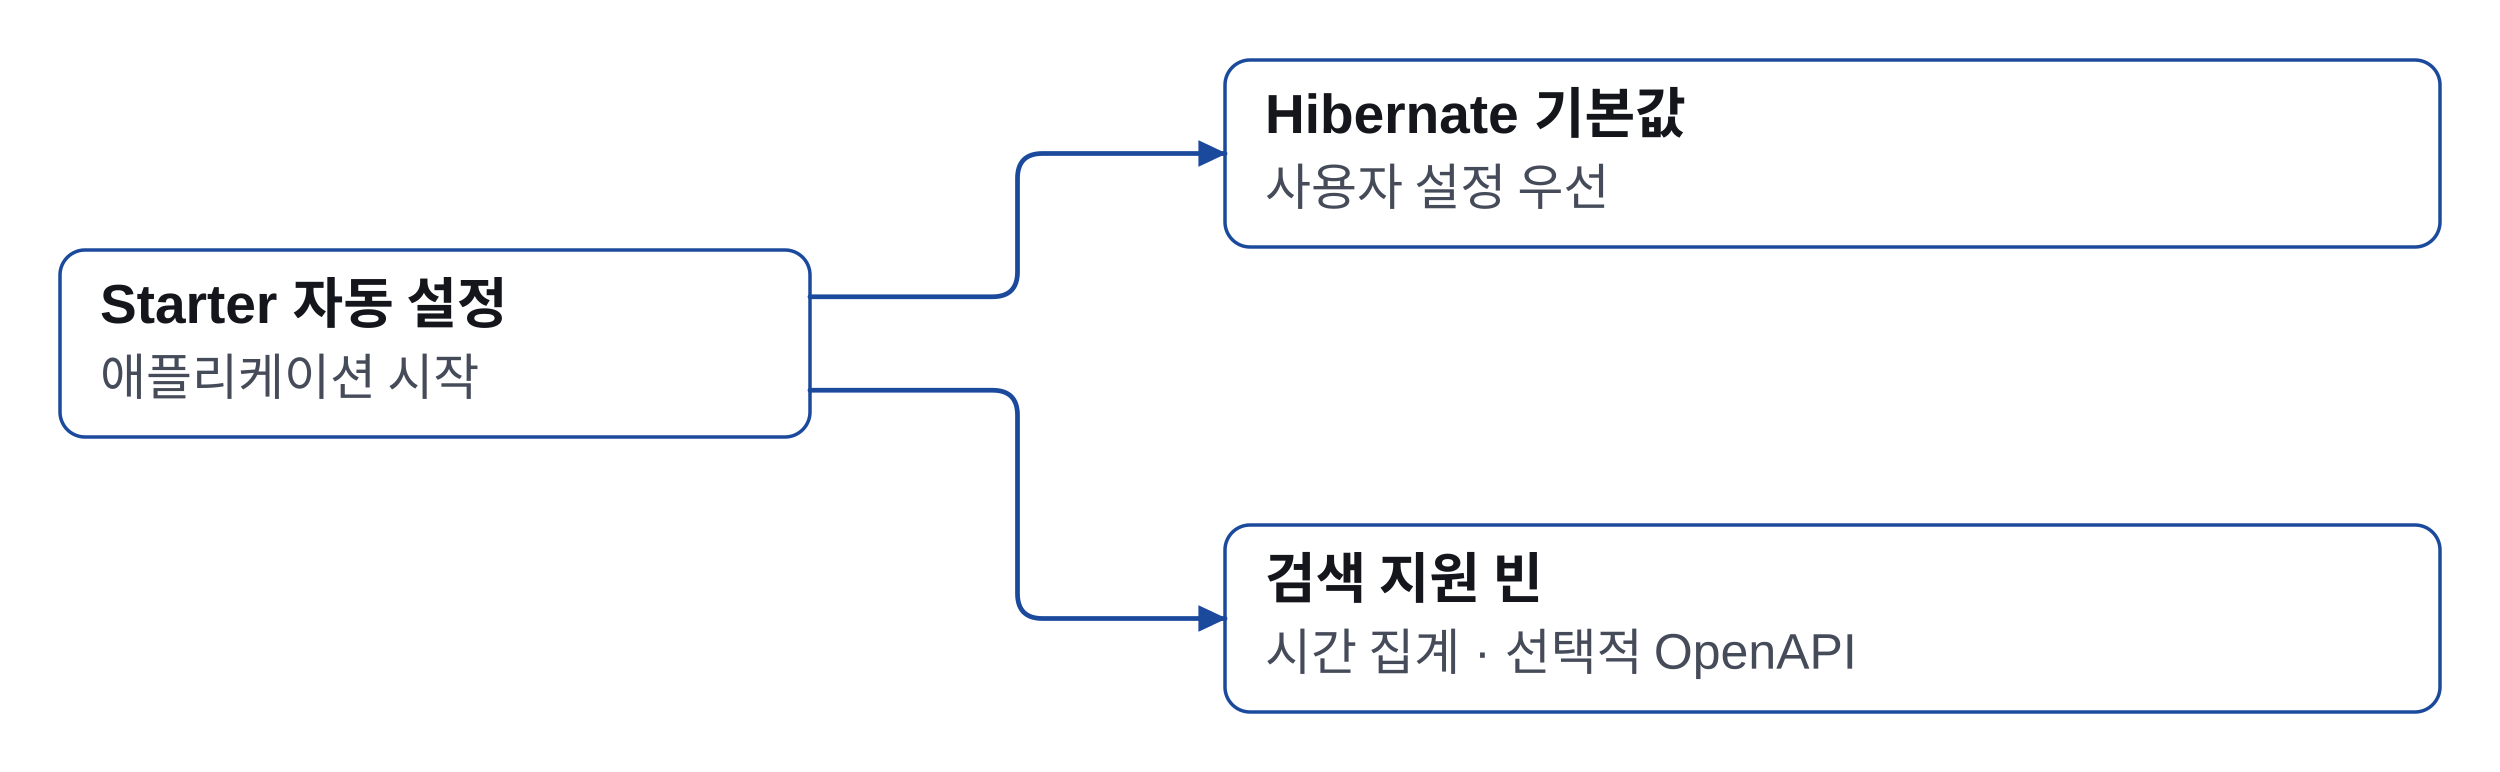
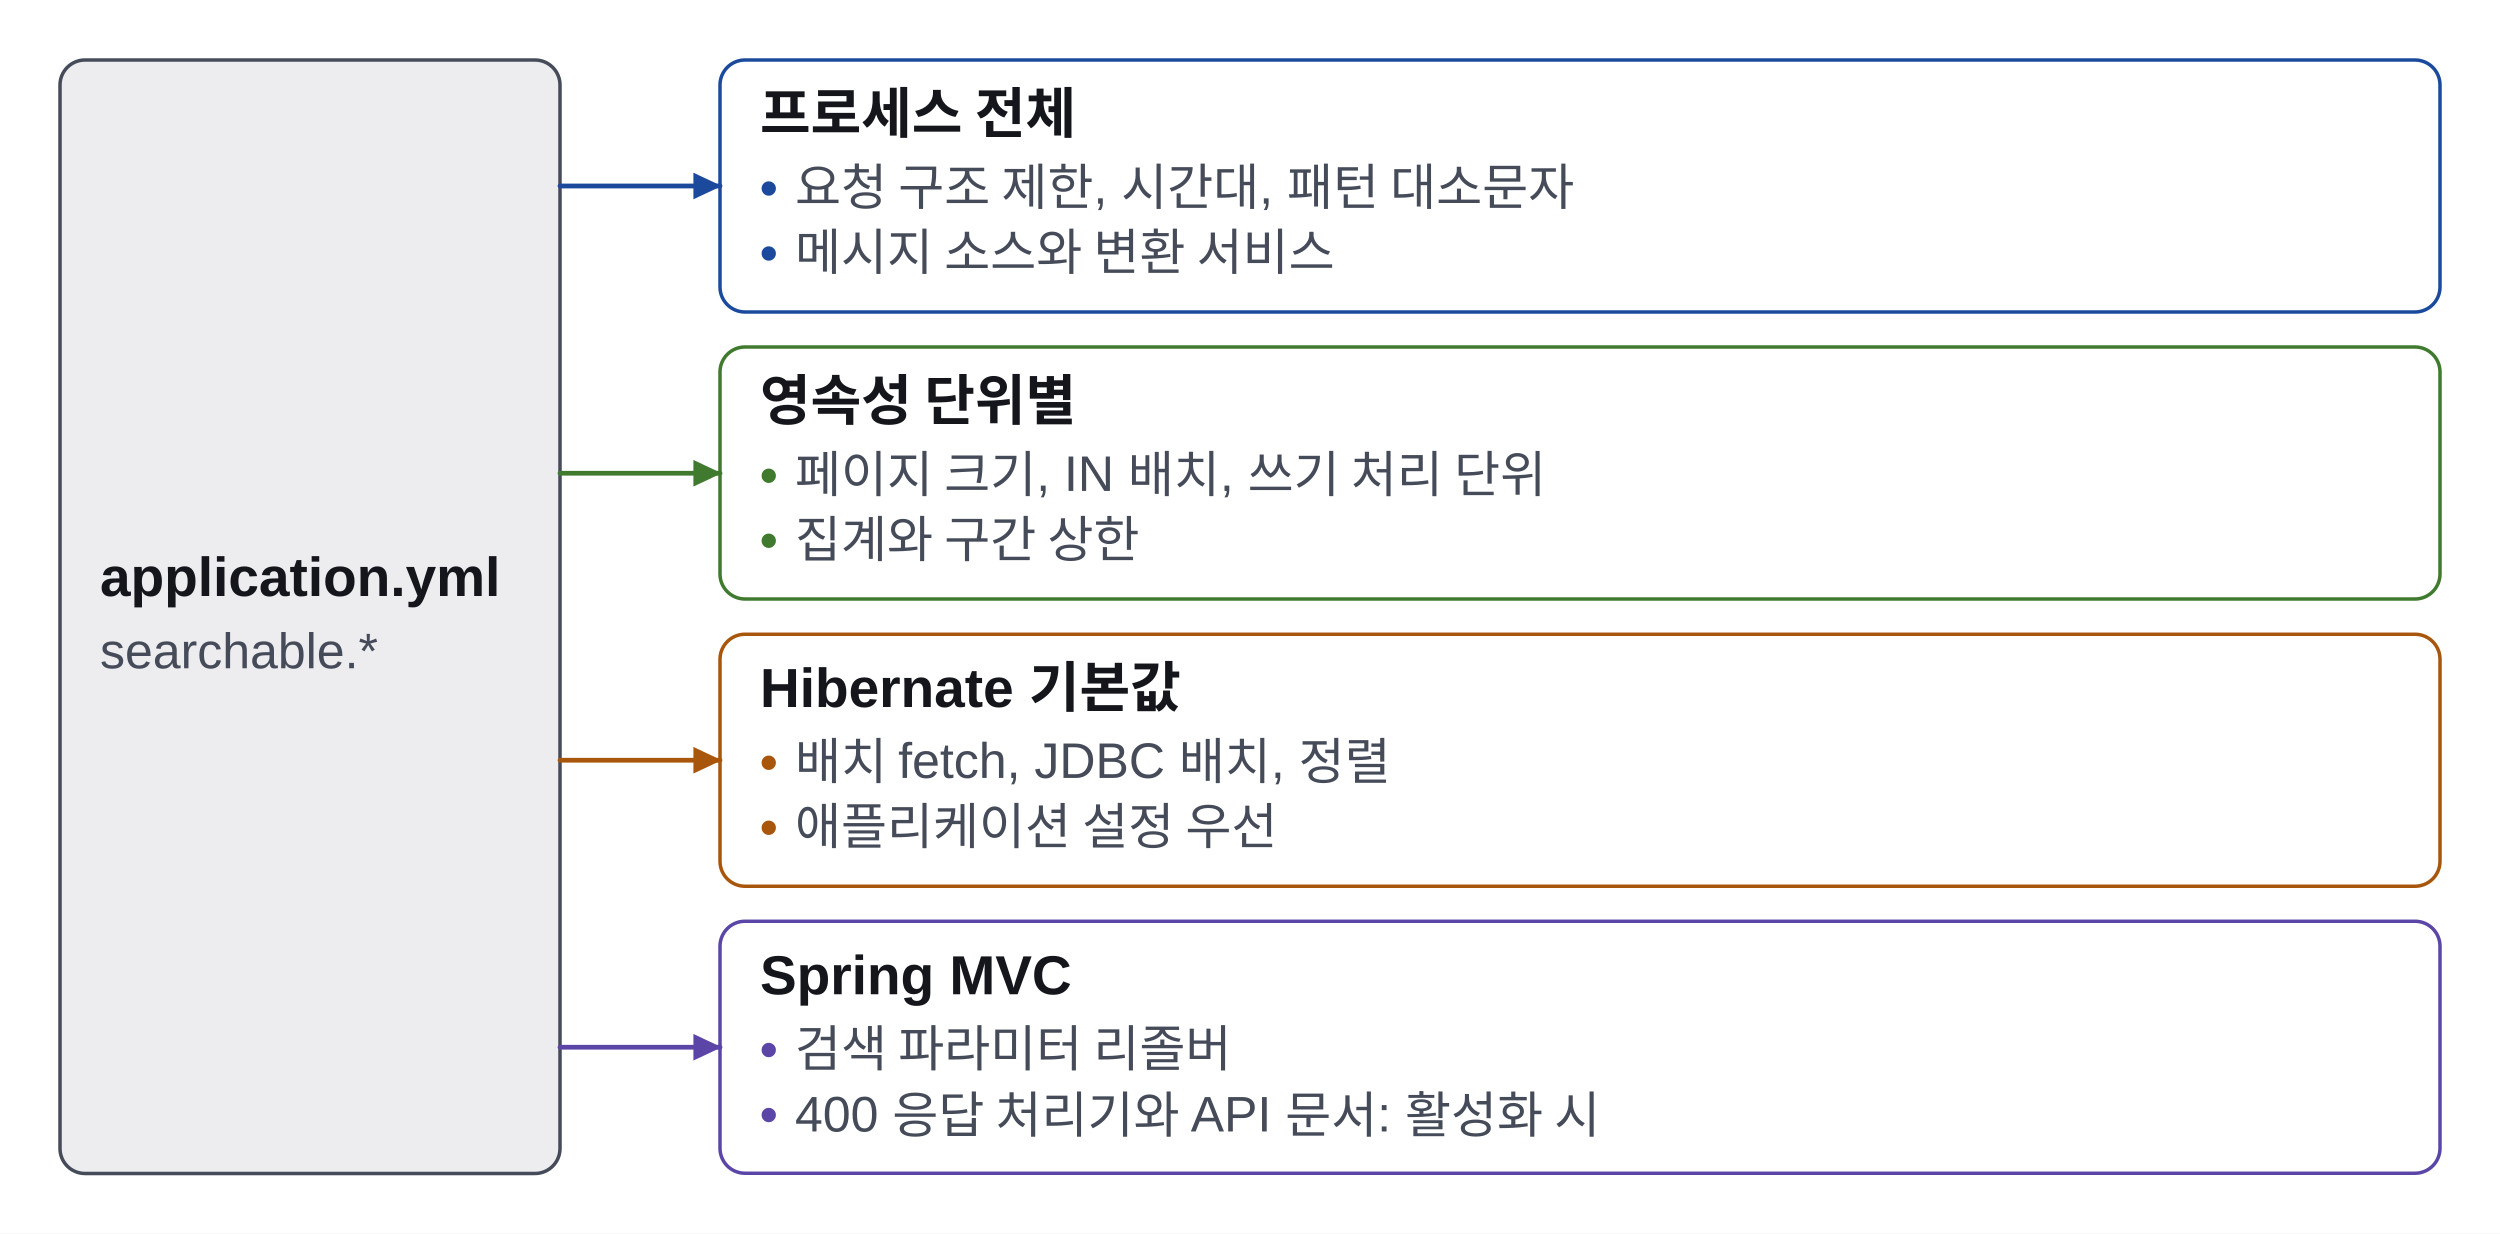
- <svg xmlns="http://www.w3.org/2000/svg" data-list-mode="plain" width="1000.0" height="308.8" viewBox="0 0 1000.0 308.8" font-family="Arial, 'Noto Sans KR', 'Apple SD Gothic Neo', sans-serif">
+ <svg xmlns="http://www.w3.org/2000/svg" width="1000.0" height="493.4" viewBox="0 0 1000.0 493.4" font-family="Arial, 'Noto Sans KR', 'Apple SD Gothic Neo', sans-serif">
  <defs>
    <linearGradient id="bgwash" x1="0" y1="0" x2="0" y2="1">
      <stop offset="0" stop-color="#ffffff" />
      <stop offset="1" stop-color="#ffffff" />
    </linearGradient>
    <marker id="arr-blue" viewBox="0 0 10 10" refX="8.5" refY="5" markerWidth="7" markerHeight="7" orient="auto">
      <path d="M0.5 1 L9 5 L0.5 9 z" fill="#1b4a9c" />
    </marker>
    <marker id="arr-green" viewBox="0 0 10 10" refX="8.5" refY="5" markerWidth="7" markerHeight="7" orient="auto">
      <path d="M0.5 1 L9 5 L0.5 9 z" fill="#3f7a2e" />
    </marker>
    <marker id="arr-orange" viewBox="0 0 10 10" refX="8.5" refY="5" markerWidth="7" markerHeight="7" orient="auto">
      <path d="M0.5 1 L9 5 L0.5 9 z" fill="#a8560c" />
    </marker>
    <marker id="arr-purple" viewBox="0 0 10 10" refX="8.5" refY="5" markerWidth="7" markerHeight="7" orient="auto">
      <path d="M0.5 1 L9 5 L0.5 9 z" fill="#5b46a8" />
    </marker>
    <marker id="arr-cyan" viewBox="0 0 10 10" refX="8.5" refY="5" markerWidth="7" markerHeight="7" orient="auto">
      <path d="M0.5 1 L9 5 L0.5 9 z" fill="#0f6f96" />
    </marker>
    <marker id="arr-teal" viewBox="0 0 10 10" refX="8.5" refY="5" markerWidth="7" markerHeight="7" orient="auto">
      <path d="M0.5 1 L9 5 L0.5 9 z" fill="#0b6a5a" />
    </marker>
    <marker id="arr-red" viewBox="0 0 10 10" refX="8.5" refY="5" markerWidth="7" markerHeight="7" orient="auto">
      <path d="M0.5 1 L9 5 L0.5 9 z" fill="#a8382a" />
    </marker>
    <marker id="arr-muted" viewBox="0 0 10 10" refX="8.5" refY="5" markerWidth="7" markerHeight="7" orient="auto">
      <path d="M0.5 1 L9 5 L0.5 9 z" fill="#79808f" />
    </marker>
    <marker id="arr-fg" viewBox="0 0 10 10" refX="8.5" refY="5" markerWidth="7" markerHeight="7" orient="auto">
      <path d="M0.5 1 L9 5 L0.5 9 z" fill="#454b59" />
    </marker>
    <marker id="arr-yellow" viewBox="0 0 10 10" refX="8.5" refY="5" markerWidth="7" markerHeight="7" orient="auto">
      <path d="M0.5 1 L9 5 L0.5 9 z" fill="#856310" />
    </marker>
  </defs>
-   <rect width="1000.0" height="308.8" fill="url(#bgwash)" />
-   <rect x="24.0" y="100.0" width="300.0" height="74.8" rx="10" fill="#ffffff" stroke="#1b4a9c" stroke-width="1.4" />
-   <text x="40.0" y="129.2" font-family="Arial, 'Noto Sans KR', 'Apple SD Gothic Neo', sans-serif" font-size="22" fill="#14161c" font-weight="700" text-anchor="start">Starter 자동 설정</text>
-   <text x="40.0" y="158.0" font-family="Arial, 'Noto Sans KR', 'Apple SD Gothic Neo', sans-serif" font-size="20" fill="#454b59" font-weight="400" text-anchor="start">애플리케이션 시작</text>
-   <rect x="490.0" y="24.0" width="486.0" height="74.8" rx="10" fill="#ffffff" stroke="#1b4a9c" stroke-width="1.4" />
-   <text x="506.0" y="53.2" font-family="Arial, 'Noto Sans KR', 'Apple SD Gothic Neo', sans-serif" font-size="22" fill="#14161c" font-weight="700" text-anchor="start">Hibernate 기본값</text>
-   <text x="506.0" y="82.0" font-family="Arial, 'Noto Sans KR', 'Apple SD Gothic Neo', sans-serif" font-size="20" fill="#454b59" font-weight="400" text-anchor="start">사용자 설정 우선</text>
-   <rect x="490.0" y="210.0" width="486.0" height="74.8" rx="10" fill="#ffffff" stroke="#1b4a9c" stroke-width="1.4" />
-   <text x="506.0" y="239.2" font-family="Arial, 'Noto Sans KR', 'Apple SD Gothic Neo', sans-serif" font-size="22" fill="#14161c" font-weight="700" text-anchor="start">검색 지원 빈</text>
-   <text x="506.0" y="268.0" font-family="Arial, 'Noto Sans KR', 'Apple SD Gothic Neo', sans-serif" font-size="20" fill="#454b59" font-weight="400" text-anchor="start">시간 집계 · 선택적 OpenAPI</text>
-   <path d="M 324.0 118.7 L 397.0 118.7 Q 407.0 118.7 407.0 108.7 L 407.0 71.4 Q 407.0 61.4 417.0 61.4 L 490.0 61.4" fill="none" stroke="#1b4a9c" stroke-width="1.9" stroke-linecap="round" stroke-linejoin="round" marker-end="url(#arr-blue)" />
-   <path d="M 324.0 156.1 L 397.0 156.1 Q 407.0 156.1 407.0 166.1 L 407.0 237.4 Q 407.0 247.4 417.0 247.4 L 490.0 247.4" fill="none" stroke="#1b4a9c" stroke-width="1.9" stroke-linecap="round" stroke-linejoin="round" marker-end="url(#arr-blue)" />
+   <rect width="1000.0" height="493.4" fill="url(#bgwash)" />
+   <rect x="24.0" y="24.0" width="200.0" height="445.4" rx="10" fill="#454b59" opacity="0.1" />
+   <rect x="24.0" y="24.0" width="200.0" height="445.4" rx="10" fill="none" stroke="#454b59" stroke-width="1.4" />
+   <text x="40.0" y="238.4" font-family="Arial, 'Noto Sans KR', 'Apple SD Gothic Neo', sans-serif" font-size="22" fill="#14161c" font-weight="700" text-anchor="start">application.yml</text>
+   <text x="40.0" y="267.3" font-family="Arial, 'Noto Sans KR', 'Apple SD Gothic Neo', sans-serif" font-size="20" fill="#454b59" font-weight="400" text-anchor="start">searchable.*</text>
+   <rect x="288.0" y="24.0" width="688.0" height="100.8" rx="10" fill="#ffffff" stroke="#1b4a9c" stroke-width="1.4" />
+   <text x="304.0" y="53.2" font-family="Arial, 'Noto Sans KR', 'Apple SD Gothic Neo', sans-serif" font-size="22" fill="#14161c" font-weight="700" text-anchor="start">프로세스 전체</text>
+   <text x="304.0" y="82.0" font-family="Arial, 'Noto Sans KR', 'Apple SD Gothic Neo', sans-serif" font-size="20" fill="#1b4a9c" font-weight="700" text-anchor="start">•</text>
+   <text x="318.0" y="82.0" font-family="Arial, 'Noto Sans KR', 'Apple SD Gothic Neo', sans-serif" font-size="20" fill="#454b59" font-weight="400" text-anchor="start">요청 구조 제한, 시간대, 패턴 대소문자</text>
+   <text x="304.0" y="108.0" font-family="Arial, 'Noto Sans KR', 'Apple SD Gothic Neo', sans-serif" font-size="20" fill="#1b4a9c" font-weight="700" text-anchor="start">•</text>
+   <text x="318.0" y="108.0" font-family="Arial, 'Noto Sans KR', 'Apple SD Gothic Neo', sans-serif" font-size="20" fill="#454b59" font-weight="400" text-anchor="start">메시지 소스와 변환 서비스</text>
+   <line x1="224.0" y1="74.4" x2="288.0" y2="74.4" stroke="#1b4a9c" stroke-width="1.9" stroke-linecap="round" marker-end="url(#arr-blue)" />
+   <rect x="288.0" y="138.8" width="688.0" height="100.8" rx="10" fill="#ffffff" stroke="#3f7a2e" stroke-width="1.4" />
+   <text x="304.0" y="168.0" font-family="Arial, 'Noto Sans KR', 'Apple SD Gothic Neo', sans-serif" font-size="22" fill="#14161c" font-weight="700" text-anchor="start">영속성 단위별</text>
+   <text x="304.0" y="196.9" font-family="Arial, 'Noto Sans KR', 'Apple SD Gothic Neo', sans-serif" font-size="20" fill="#3f7a2e" font-weight="700" text-anchor="start">•</text>
+   <text x="318.0" y="196.9" font-family="Arial, 'Noto Sans KR', 'Apple SD Gothic Neo', sans-serif" font-size="20" fill="#454b59" font-weight="400" text-anchor="start">페이지 크기, IN 배치, 쓰기 처리 단위</text>
+   <text x="304.0" y="222.9" font-family="Arial, 'Noto Sans KR', 'Apple SD Gothic Neo', sans-serif" font-size="20" fill="#3f7a2e" font-weight="700" text-anchor="start">•</text>
+   <text x="318.0" y="222.9" font-family="Arial, 'Noto Sans KR', 'Apple SD Gothic Neo', sans-serif" font-size="20" fill="#454b59" font-weight="400" text-anchor="start">집계와 구간 상한</text>
+   <line x1="224.0" y1="189.3" x2="288.0" y2="189.3" stroke="#3f7a2e" stroke-width="1.9" stroke-linecap="round" marker-end="url(#arr-green)" />
+   <rect x="288.0" y="253.7" width="688.0" height="100.8" rx="10" fill="#ffffff" stroke="#a8560c" stroke-width="1.4" />
+   <text x="304.0" y="282.8" font-family="Arial, 'Noto Sans KR', 'Apple SD Gothic Neo', sans-serif" font-size="22" fill="#14161c" font-weight="700" text-anchor="start">Hibernate 기본값</text>
+   <text x="304.0" y="311.7" font-family="Arial, 'Noto Sans KR', 'Apple SD Gothic Neo', sans-serif" font-size="20" fill="#a8560c" font-weight="700" text-anchor="start">•</text>
+   <text x="318.0" y="311.7" font-family="Arial, 'Noto Sans KR', 'Apple SD Gothic Neo', sans-serif" font-size="20" fill="#454b59" font-weight="400" text-anchor="start">배치 fetch, JDBC 배치, 정렬</text>
+   <text x="304.0" y="337.7" font-family="Arial, 'Noto Sans KR', 'Apple SD Gothic Neo', sans-serif" font-size="20" fill="#a8560c" font-weight="700" text-anchor="start">•</text>
+   <text x="318.0" y="337.7" font-family="Arial, 'Noto Sans KR', 'Apple SD Gothic Neo', sans-serif" font-size="20" fill="#454b59" font-weight="400" text-anchor="start">애플리케이션 설정 우선</text>
+   <line x1="224.0" y1="304.1" x2="288.0" y2="304.1" stroke="#a8560c" stroke-width="1.9" stroke-linecap="round" marker-end="url(#arr-orange)" />
+   <rect x="288.0" y="368.5" width="688.0" height="100.8" rx="10" fill="#ffffff" stroke="#5b46a8" stroke-width="1.4" />
+   <text x="304.0" y="397.7" font-family="Arial, 'Noto Sans KR', 'Apple SD Gothic Neo', sans-serif" font-size="22" fill="#14161c" font-weight="700" text-anchor="start">Spring MVC</text>
+   <text x="304.0" y="426.6" font-family="Arial, 'Noto Sans KR', 'Apple SD Gothic Neo', sans-serif" font-size="20" fill="#5b46a8" font-weight="700" text-anchor="start">•</text>
+   <text x="318.0" y="426.6" font-family="Arial, 'Noto Sans KR', 'Apple SD Gothic Neo', sans-serif" font-size="20" fill="#454b59" font-weight="400" text-anchor="start">검색 파라미터 리졸버</text>
+   <text x="304.0" y="452.6" font-family="Arial, 'Noto Sans KR', 'Apple SD Gothic Neo', sans-serif" font-size="20" fill="#5b46a8" font-weight="700" text-anchor="start">•</text>
+   <text x="318.0" y="452.6" font-family="Arial, 'Noto Sans KR', 'Apple SD Gothic Neo', sans-serif" font-size="20" fill="#454b59" font-weight="400" text-anchor="start">400 응답 처리기와 API 문서: 활성화 시</text>
+   <line x1="224.0" y1="418.9" x2="288.0" y2="418.9" stroke="#5b46a8" stroke-width="1.9" stroke-linecap="round" marker-end="url(#arr-purple)" />
</svg>
